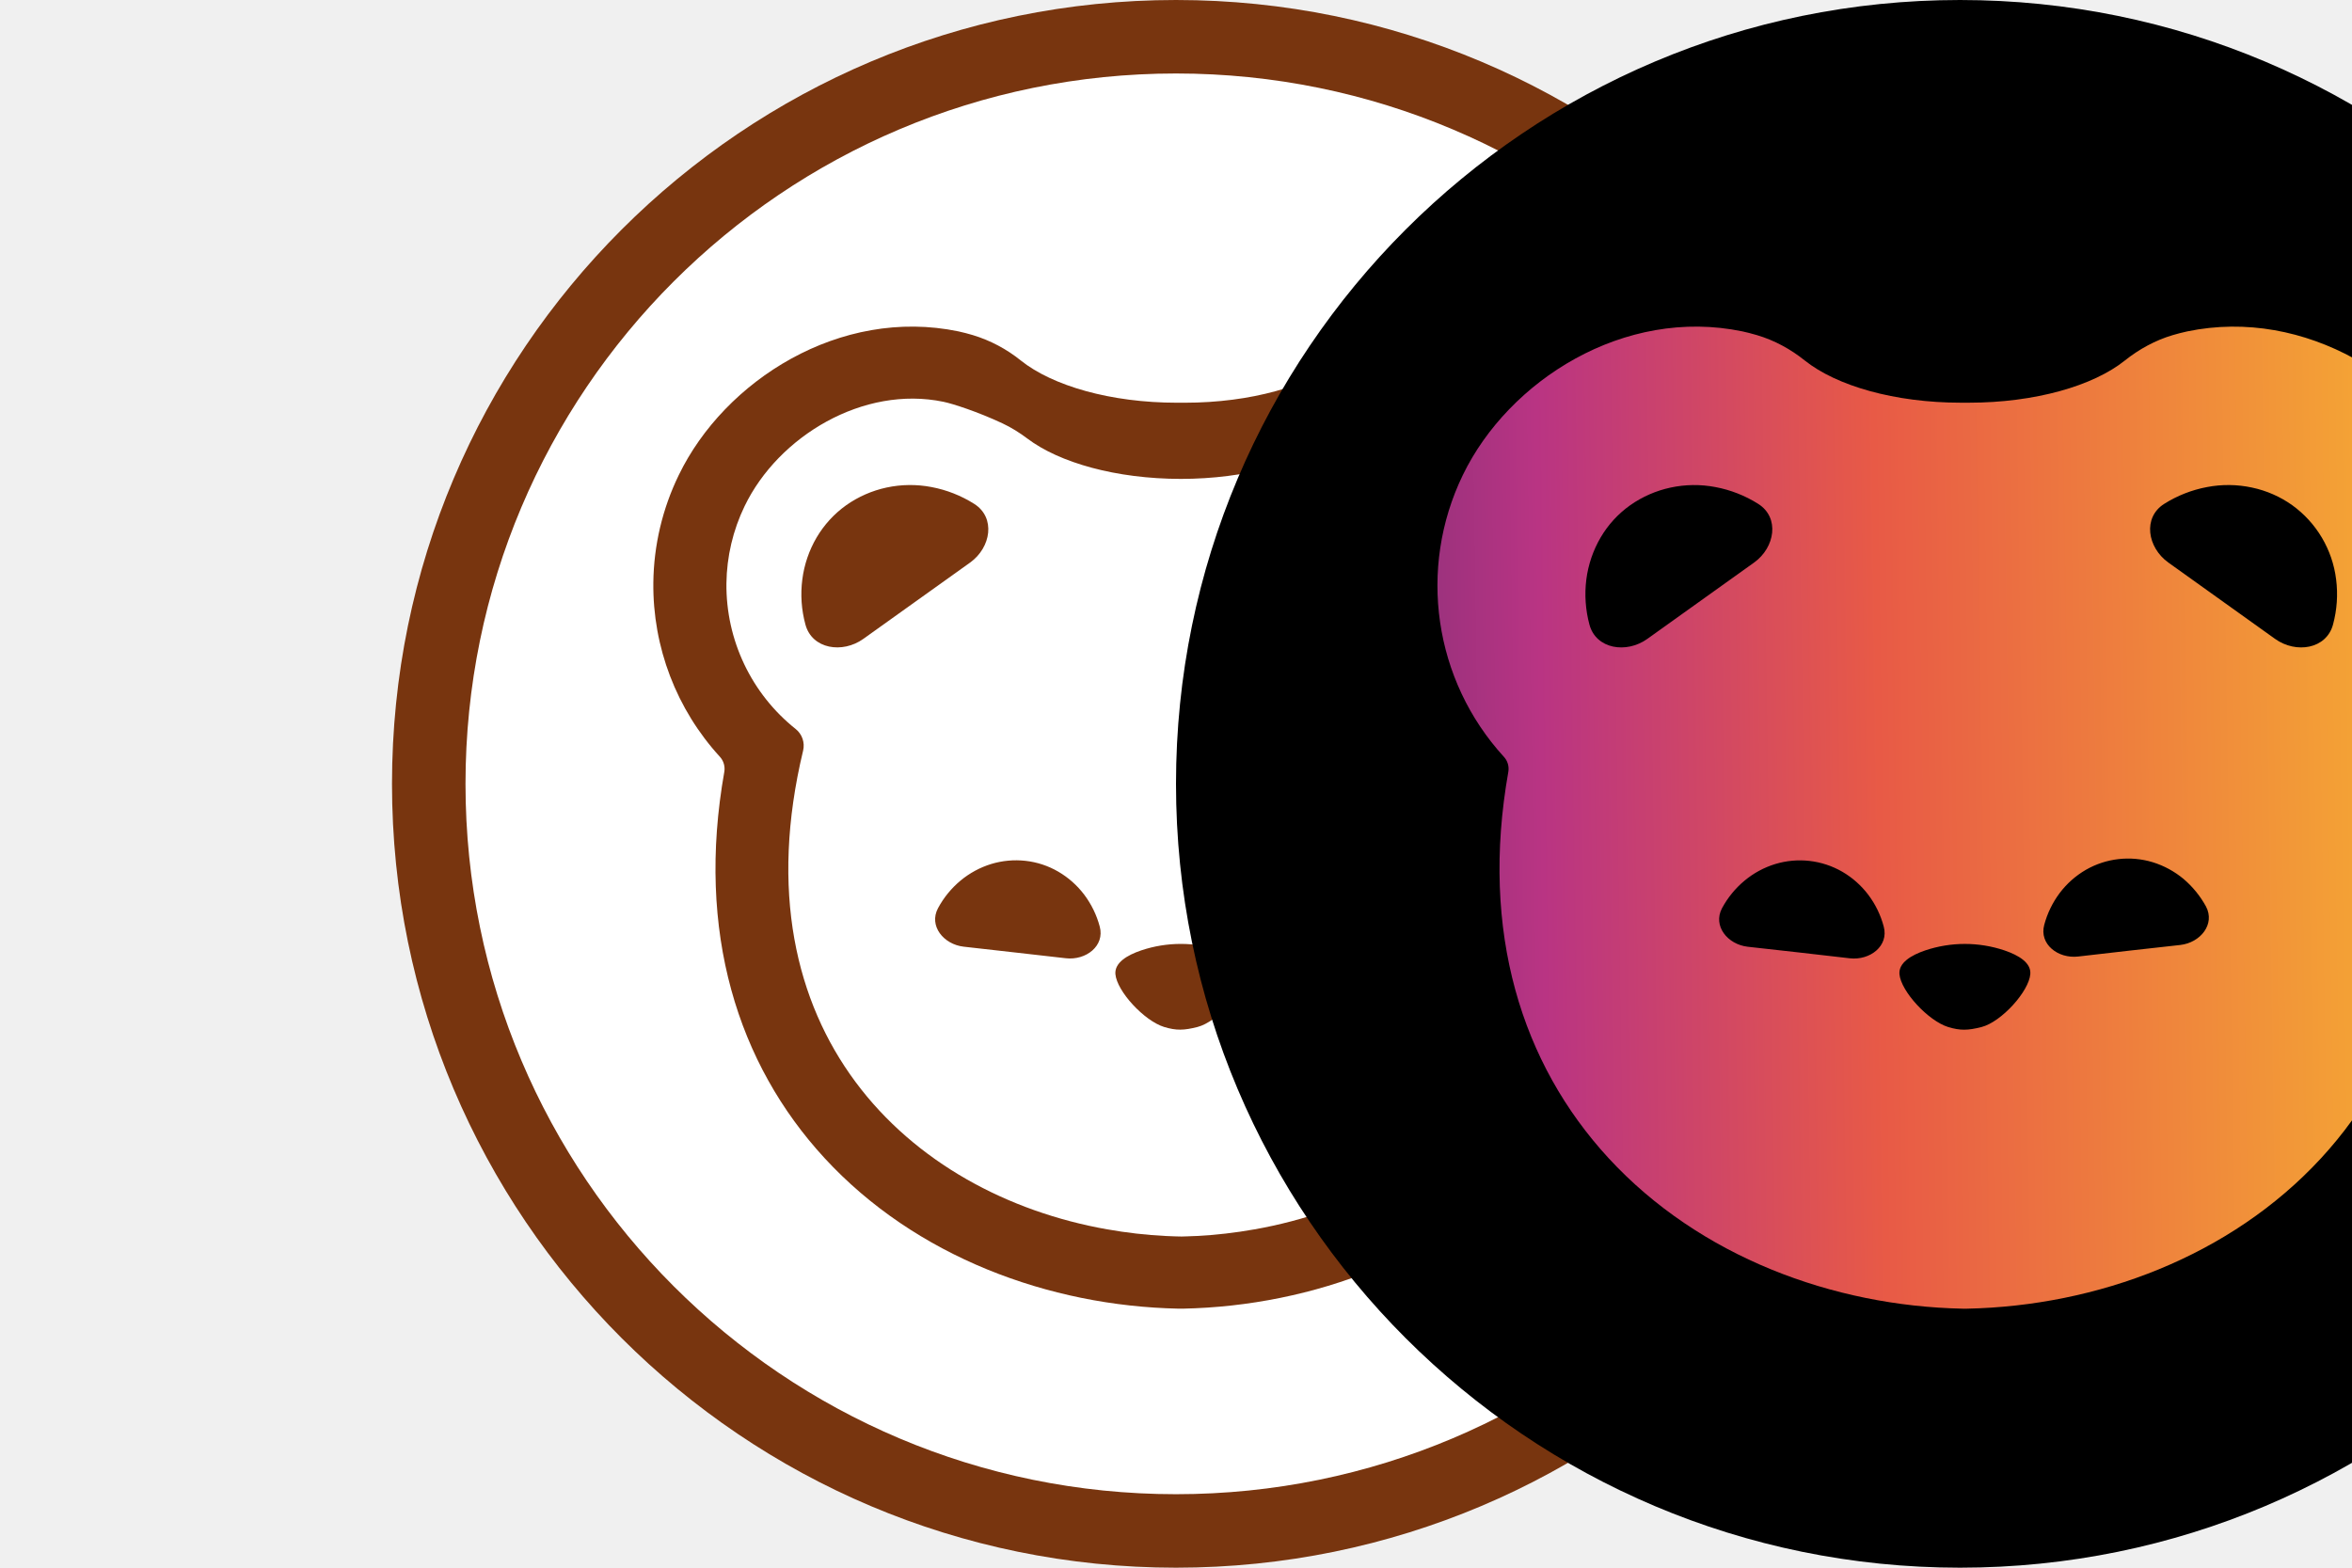
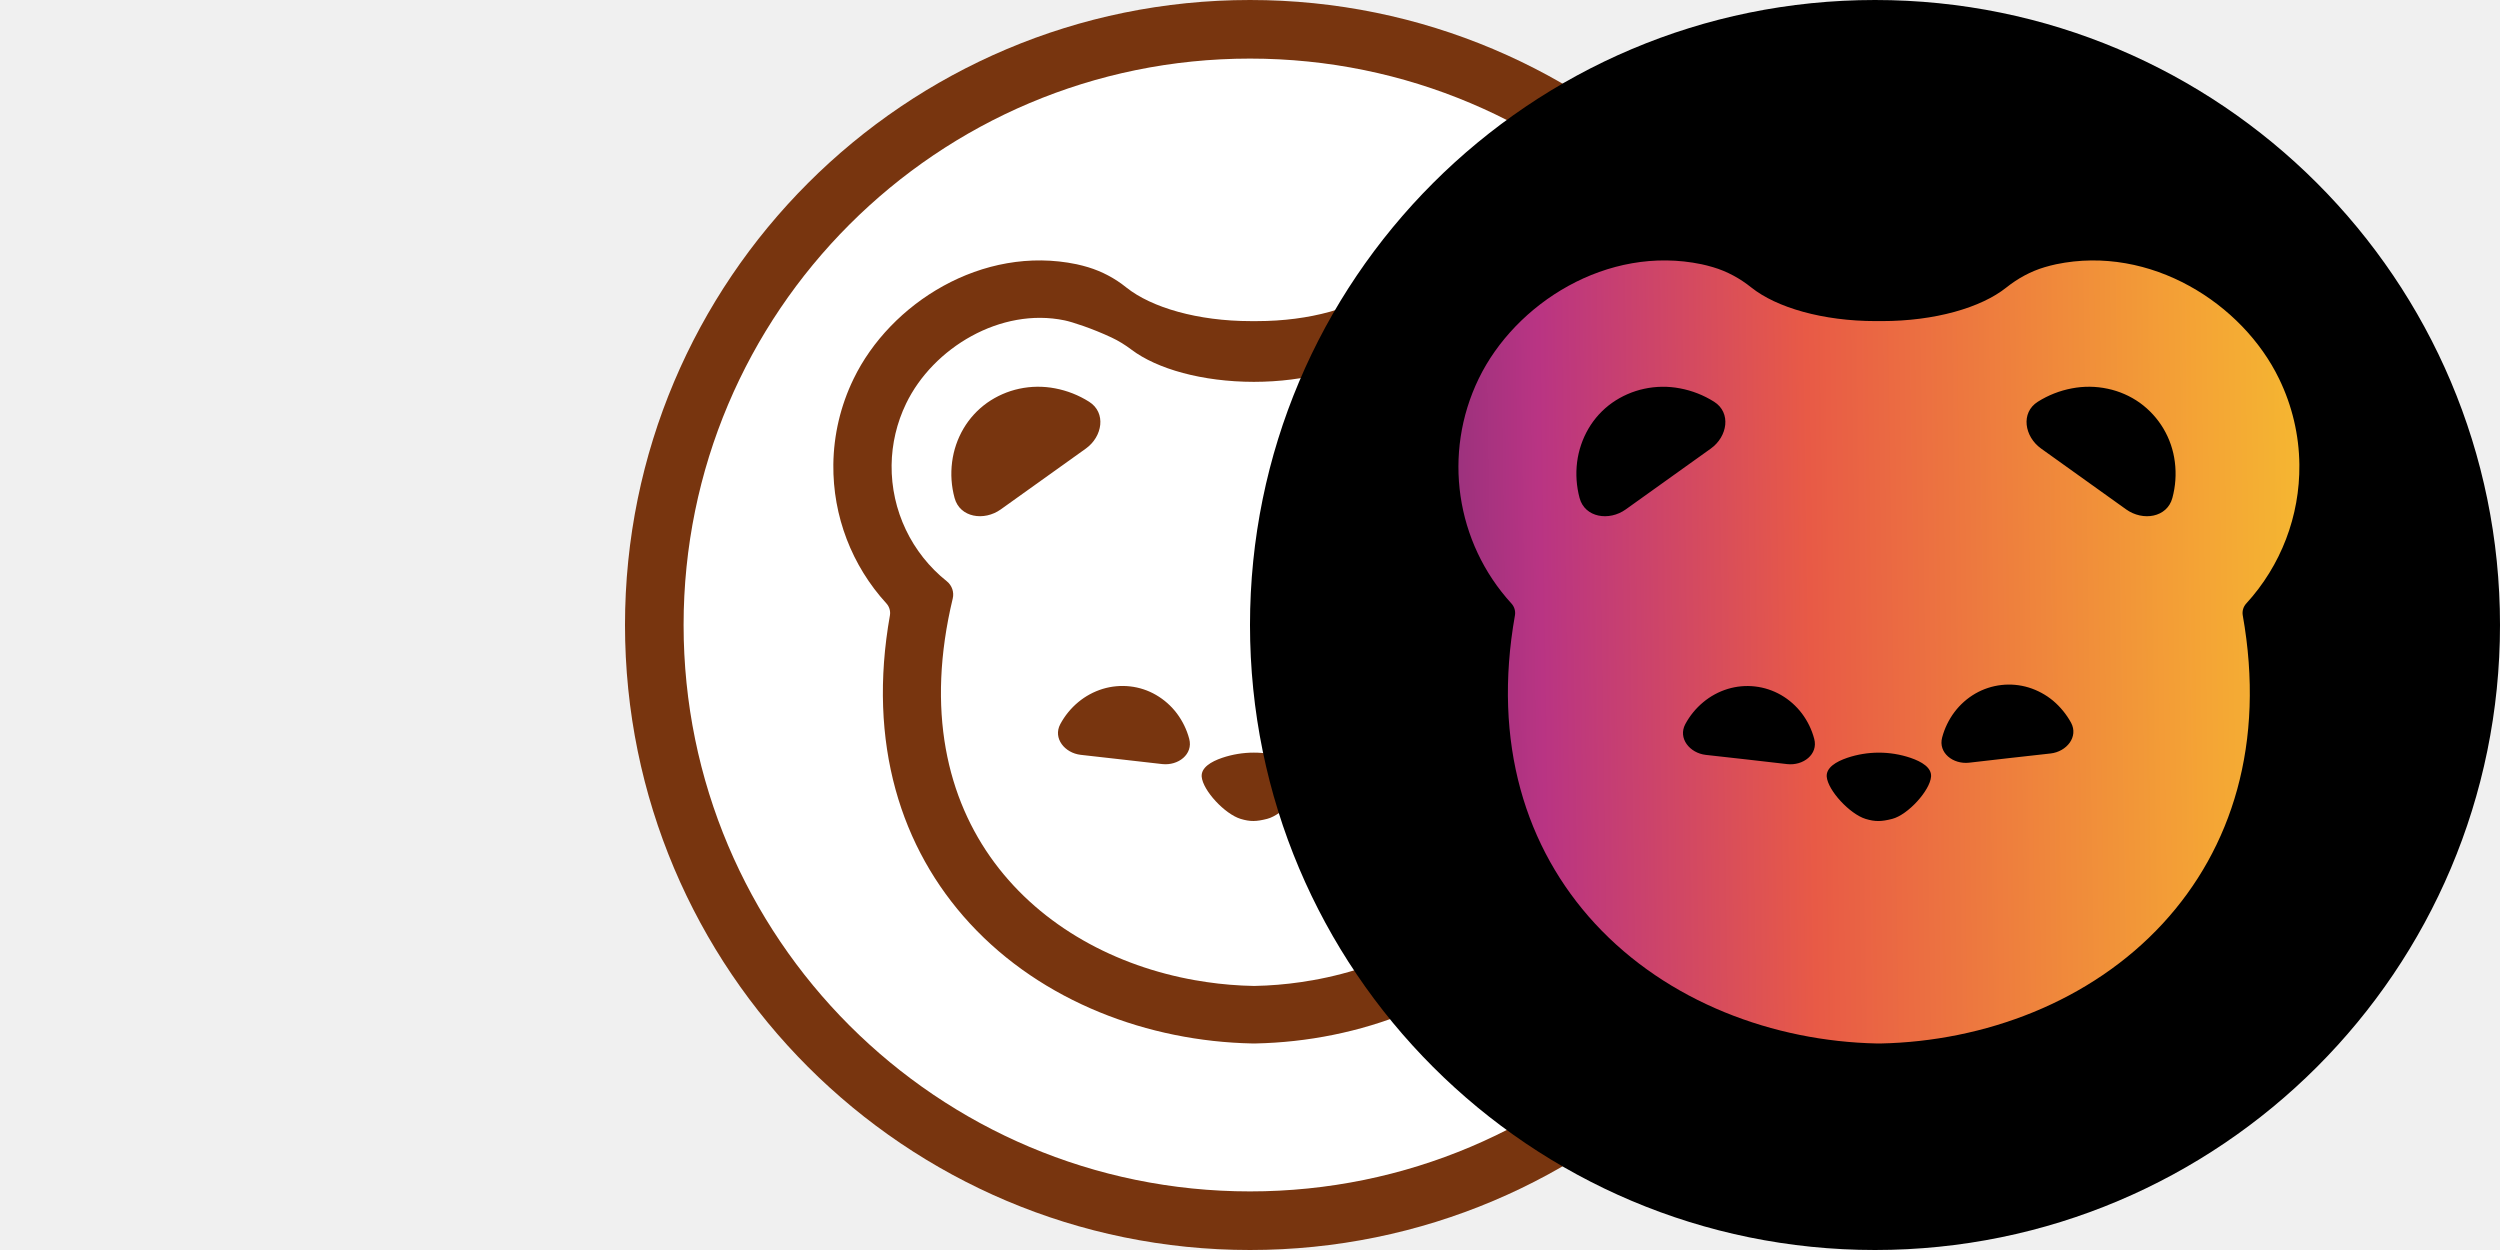
- <svg xmlns="http://www.w3.org/2000/svg" viewBox="0 0 192 128">
+ <svg xmlns="http://www.w3.org/2000/svg" viewBox="0 0 256 128">
  <svg viewBox="0 0 128 128">
    <circle cx="64" cy="64" r="64" fill="#78350F" />
    <circle cx="64" cy="64" r="58" fill="#fff" />
    <path fill="#78350F" d="M47.52 41.136a10 10 0 0 0-3.486-1.37 9.2 9.2 0 0 0-3.668.042 9 9 0 0 0-3.288 1.442 8.6 8.6 0 0 0-2.414 2.634 9 9 0 0 0-1.168 3.424 9.4 9.4 0 0 0 .252 3.682c.538 2.012 3.024 2.396 4.732 1.172l4.352-3.112 4.364-3.12c1.706-1.226 2.104-3.674.324-4.794m46.014 2.748a8.66 8.66 0 0 0-5.702-4.076 9.2 9.2 0 0 0-3.668-.04 10 10 0 0 0-3.488 1.368c-1.78 1.12-1.38 3.568.326 4.792l4.364 3.122 4.352 3.112c1.708 1.224 4.194.84 4.732-1.172a9.4 9.4 0 0 0 .252-3.682 9 9 0 0 0-1.168-3.424M67.63 77.598a10.16 10.16 0 0 0-6.47 0c-1.16.394-2.172 1.006-2.108 1.928.116 1.412 2.36 3.828 3.982 4.326.992.3 1.614.28 2.72 0 1.622-.416 3.878-2.914 3.984-4.326.074-.922-.95-1.532-2.108-1.928m-11.118-4.544a7.2 7.2 0 0 0-2.128-1.888 6.8 6.8 0 0 0-2.666-.88 7 7 0 0 0-2.804.258c-.906.28-1.76.736-2.508 1.36a7.6 7.6 0 0 0-1.834 2.25c-.77 1.44.454 2.956 2.098 3.142l4.152.468 4.184.476c1.644.188 3.192-1.006 2.77-2.582a7.6 7.6 0 0 0-1.264-2.604m25.736-1.298a7.4 7.4 0 0 0-2.51-1.36 7 7 0 0 0-2.802-.258 6.8 6.8 0 0 0-2.666.882 7.2 7.2 0 0 0-2.13 1.888 7.5 7.5 0 0 0-1.264 2.604c-.42 1.576 1.128 2.77 2.76 2.582l4.186-.476 4.16-.468c1.646-.186 2.868-1.7 2.1-3.142a7.8 7.8 0 0 0-1.834-2.252" />
    <path fill="#78350F" d="M102.018 61.8a20.7 20.7 0 0 0 5.438-14.22 20.6 20.6 0 0 0-2.076-8.788c-3.732-7.718-13.174-13.744-22.838-11.732q-.59.13-1.168.302a11.6 11.6 0 0 0-3.92 2.08c-2.582 2.06-7.326 3.44-12.752 3.44h-.616c-5.424 0-10.168-1.384-12.75-3.444a11.6 11.6 0 0 0-3.922-2.078 16 16 0 0 0-1.168-.302c-9.662-2.012-19.104 4.014-22.836 11.732a20.6 20.6 0 0 0-2.076 8.786 20.72 20.72 0 0 0 5.44 14.222 1.46 1.46 0 0 1 .356 1.204c-2.328 13.1 1.108 23.88 8.18 31.554 7.428 8.06 18.324 12.076 28.894 12.294h.382c10.568-.218 21.466-4.232 28.894-12.292 7.072-7.676 10.508-18.454 8.18-31.556a1.45 1.45 0 0 1 .356-1.204zm-6.186-2.272a1.74 1.74 0 0 0-.6 1.764c5.49 22.872-8.62 36.224-24.83 39.086h-.01a38 38 0 0 1-4.732.54c-.094 0-.2.01-.294.01-.296.02-.6.02-.896.032h-.074l-.02-.002h-.054c-.296-.01-.6-.01-.896-.03-.094 0-.2-.012-.296-.012a38 38 0 0 1-4.73-.54h-.012C42.18 97.516 28.068 84.164 33.56 61.29a1.74 1.74 0 0 0-.6-1.762 15 15 0 0 1-5.66-11.9 14.9 14.9 0 0 1 1.486-6.306c2.76-5.716 9.706-9.876 16.23-8.516.764.156 2.812.82 4.808 1.756.724.34 1.404.764 2.04 1.244 2.616 1.976 7.25 3.29 12.532 3.296 5.284-.004 9.92-1.32 12.534-3.294.636-.48 1.314-.904 2.04-1.244 1.994-.936 4.042-1.6 4.808-1.758 6.522-1.36 13.468 2.8 16.23 8.518a14.9 14.9 0 0 1 1.484 6.306 15 15 0 0 1-5.66 11.898" />
  </svg>
  <svg x="64" viewBox="0 0 128 128">
    <circle cx="64" cy="64" r="64" />
    <path fill="url(#_ibera)" fill-rule="evenodd" d="M107.456 47.58a20.72 20.72 0 0 1-5.44 14.22 1.43 1.43 0 0 0-.36 1.2c2.332 13.104-1.104 23.88-8.176 31.56-7.428 8.06-18.324 12.072-28.896 12.292h-.38c-10.568-.22-21.464-4.236-28.896-12.296C28.24 86.88 24.804 76.104 27.132 63a1.44 1.44 0 0 0-.36-1.2 20.72 20.72 0 0 1-3.36-23.008c3.732-7.72 13.172-13.748 22.836-11.732q.48.1 1.168.3c1.436.424 2.76 1.148 3.92 2.08 2.584 2.06 7.328 3.44 12.752 3.44h.616c5.424 0 10.168-1.376 12.748-3.44 1.164-.928 2.488-1.656 3.92-2.08a16 16 0 0 1 1.172-.3c9.664-2.012 19.104 4.016 22.836 11.732a20.6 20.6 0 0 1 2.076 8.788m-63.424-7.812a10 10 0 0 1 3.488 1.368c1.78 1.12 1.38 3.568-.324 4.792l-8.72 6.236c-1.704 1.224-4.192.84-4.728-1.172a9.6 9.6 0 0 1-.252-3.68 9.1 9.1 0 0 1 1.168-3.428 8.5 8.5 0 0 1 2.412-2.632 9 9 0 0 1 3.288-1.44 9.2 9.2 0 0 1 3.668-.044m47.088 1.48a8.8 8.8 0 0 1 3.584 6.06 9.5 9.5 0 0 1-.252 3.68c-.54 2.016-3.024 2.4-4.732 1.176l-8.716-6.236c-1.708-1.224-2.108-3.672-.328-4.792a10 10 0 0 1 3.488-1.368 9.2 9.2 0 0 1 3.668.04 8.8 8.8 0 0 1 3.288 1.44M67.632 77.6a10.16 10.16 0 0 0-6.472 0c-1.16.396-2.168 1.008-2.104 1.928.116 1.412 2.36 3.828 3.98 4.328.992.3 1.616.28 2.72 0 1.624-.416 3.88-2.916 3.984-4.328.072-.92-.948-1.532-2.108-1.928m-13.248-6.428a7.2 7.2 0 0 1 2.128 1.884 7.5 7.5 0 0 1 1.264 2.604c.424 1.58-1.128 2.772-2.772 2.584l-4.18-.48-4.156-.464c-1.64-.188-2.864-1.7-2.096-3.144a7.6 7.6 0 0 1 1.836-2.248 7.2 7.2 0 0 1 2.508-1.36 6.92 6.92 0 0 1 5.468.624m27.86.588a7.3 7.3 0 0 0-2.508-1.36 6.92 6.92 0 0 0-5.468.624 7.2 7.2 0 0 0-2.128 1.888 7.6 7.6 0 0 0-1.264 2.604c-.424 1.576 1.124 2.768 2.76 2.584l4.184-.48 4.16-.464c1.648-.188 2.868-1.7 2.1-3.144a8 8 0 0 0-1.836-2.252" clip-rule="evenodd" />
    <defs>
      <linearGradient id="_ibera" x1="159.212" x2="-25.728" y1="67.356" y2="70.14" gradientUnits="userSpaceOnUse">
        <stop stop-color="#F8F29C" />
        <stop offset=".165" stop-color="#F6DB2A" />
        <stop offset=".333" stop-color="#F4A435" />
        <stop offset=".55" stop-color="#E85A46" />
        <stop offset=".699" stop-color="#B93483" />
        <stop offset=".867" stop-color="#502B6E" />
        <stop offset="1" stop-color="#2A2136" />
      </linearGradient>
    </defs>
  </svg>
</svg>
